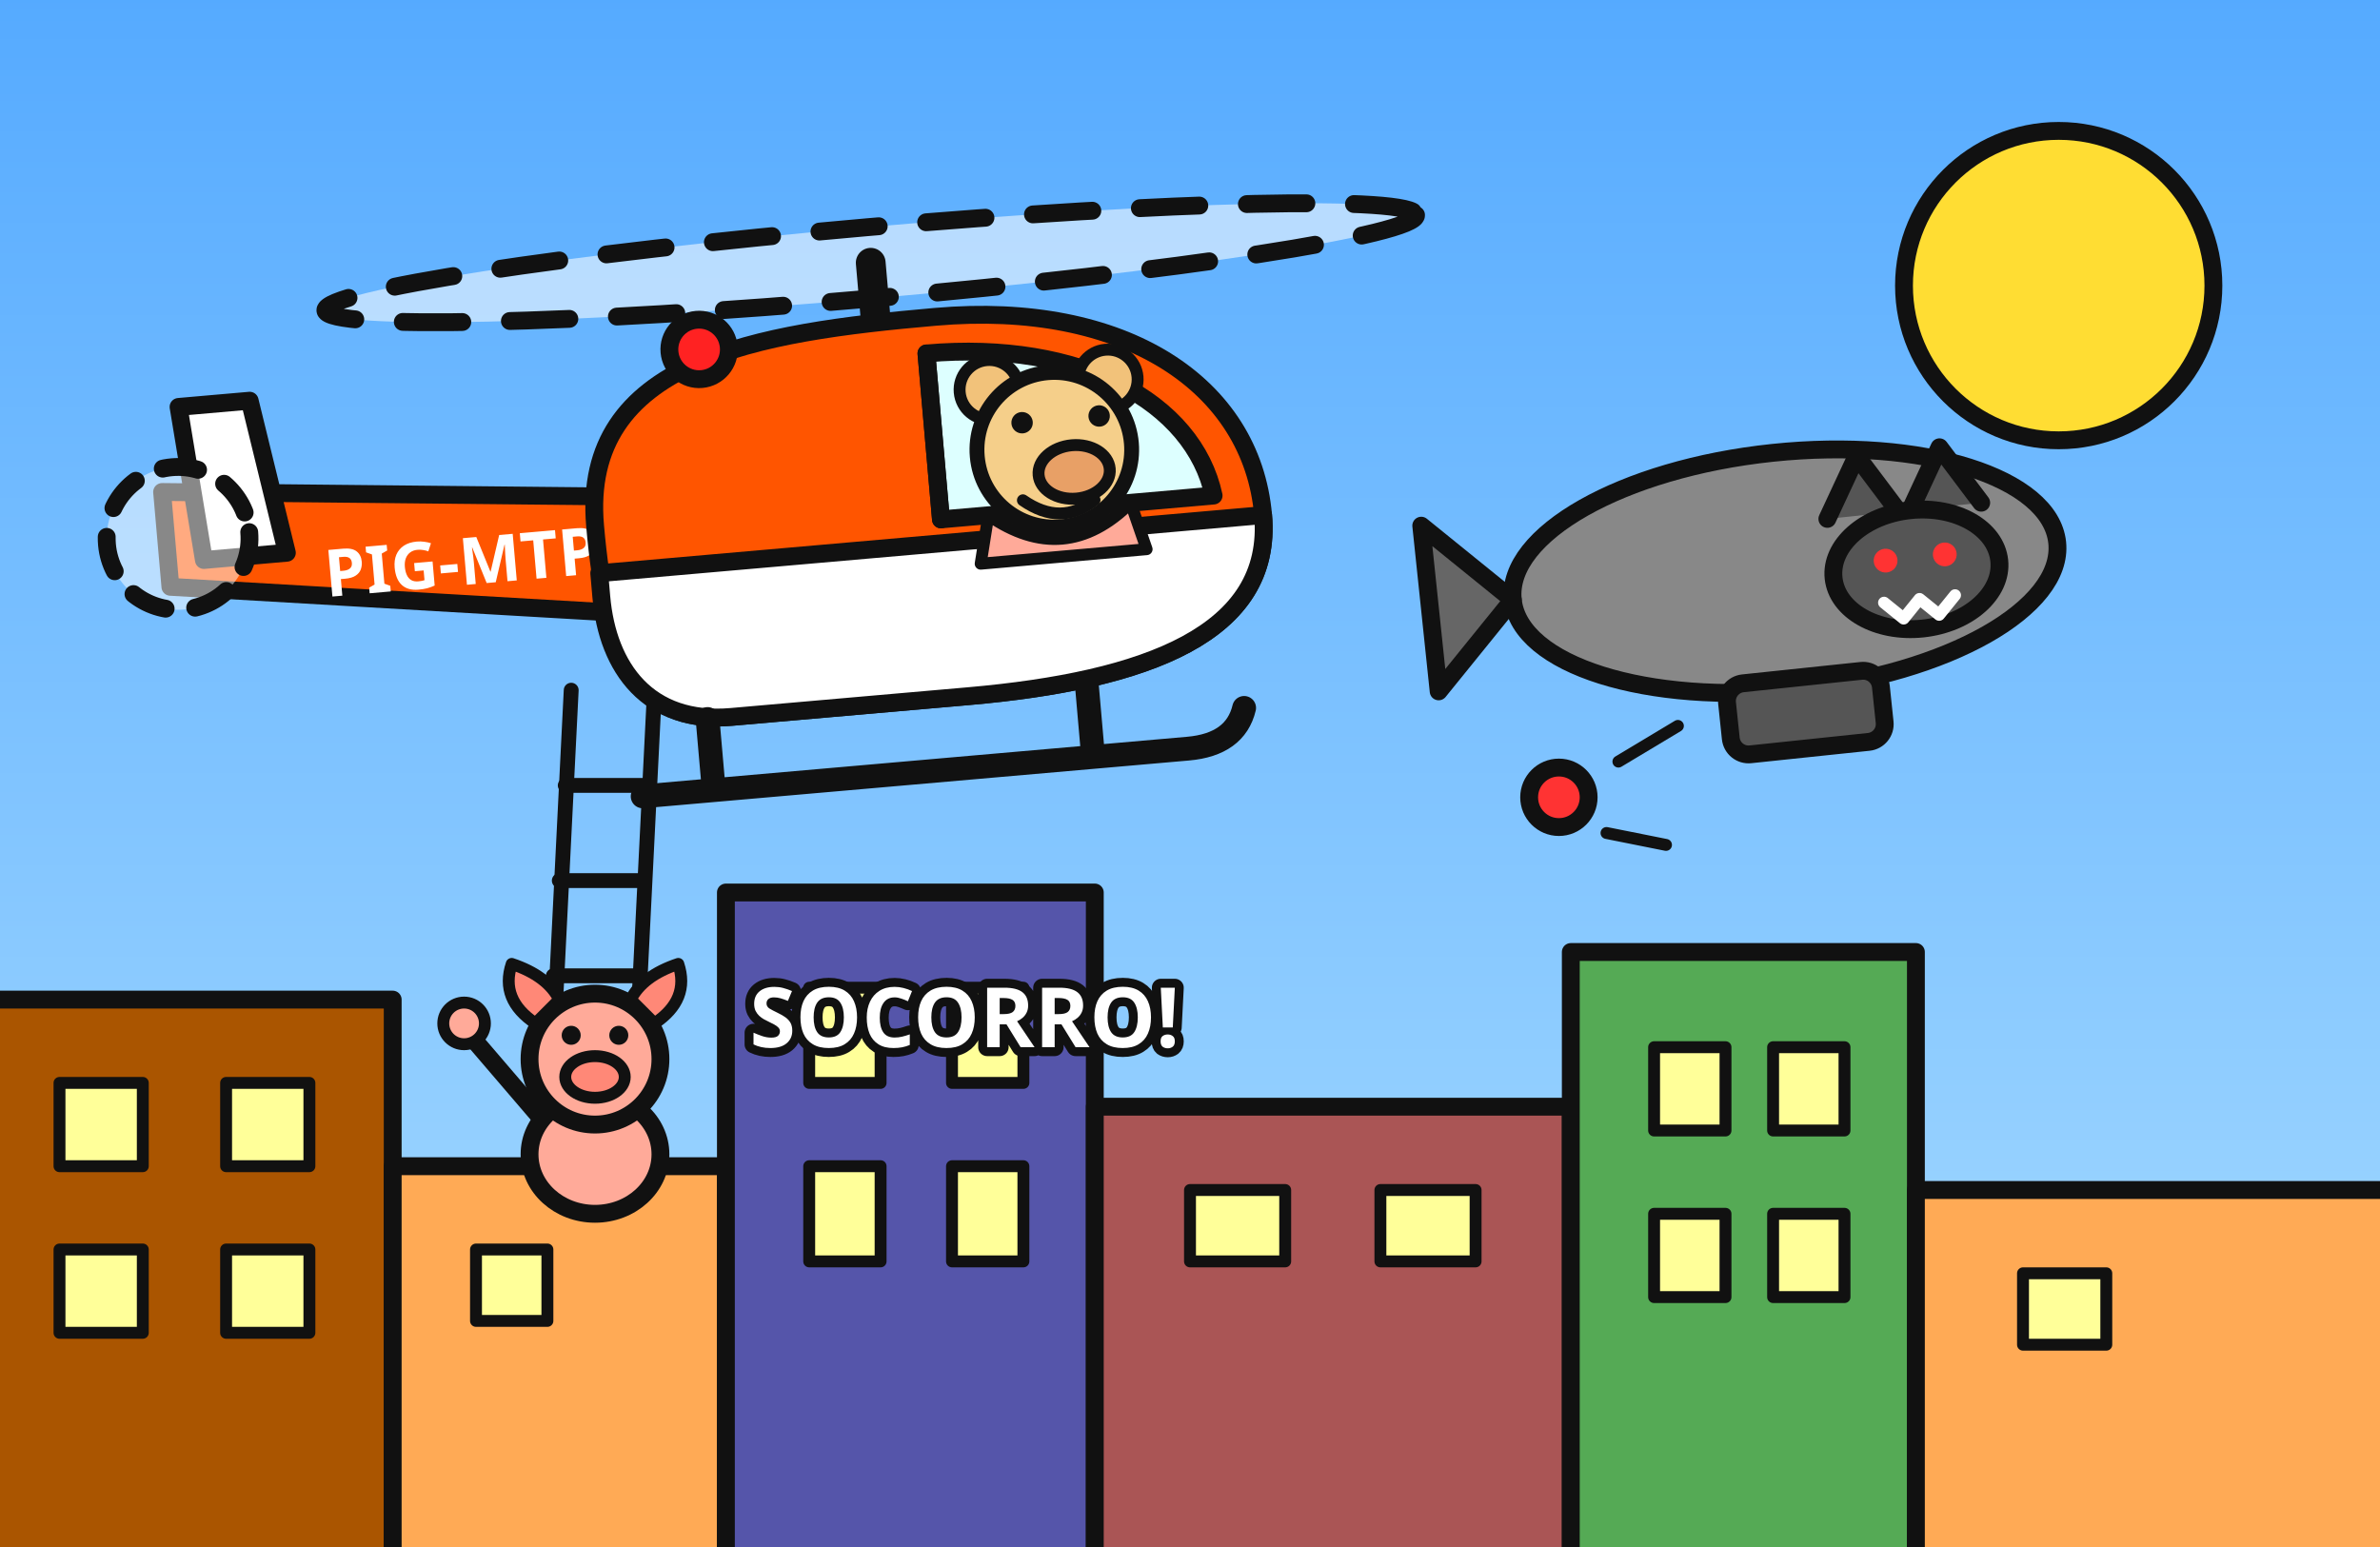
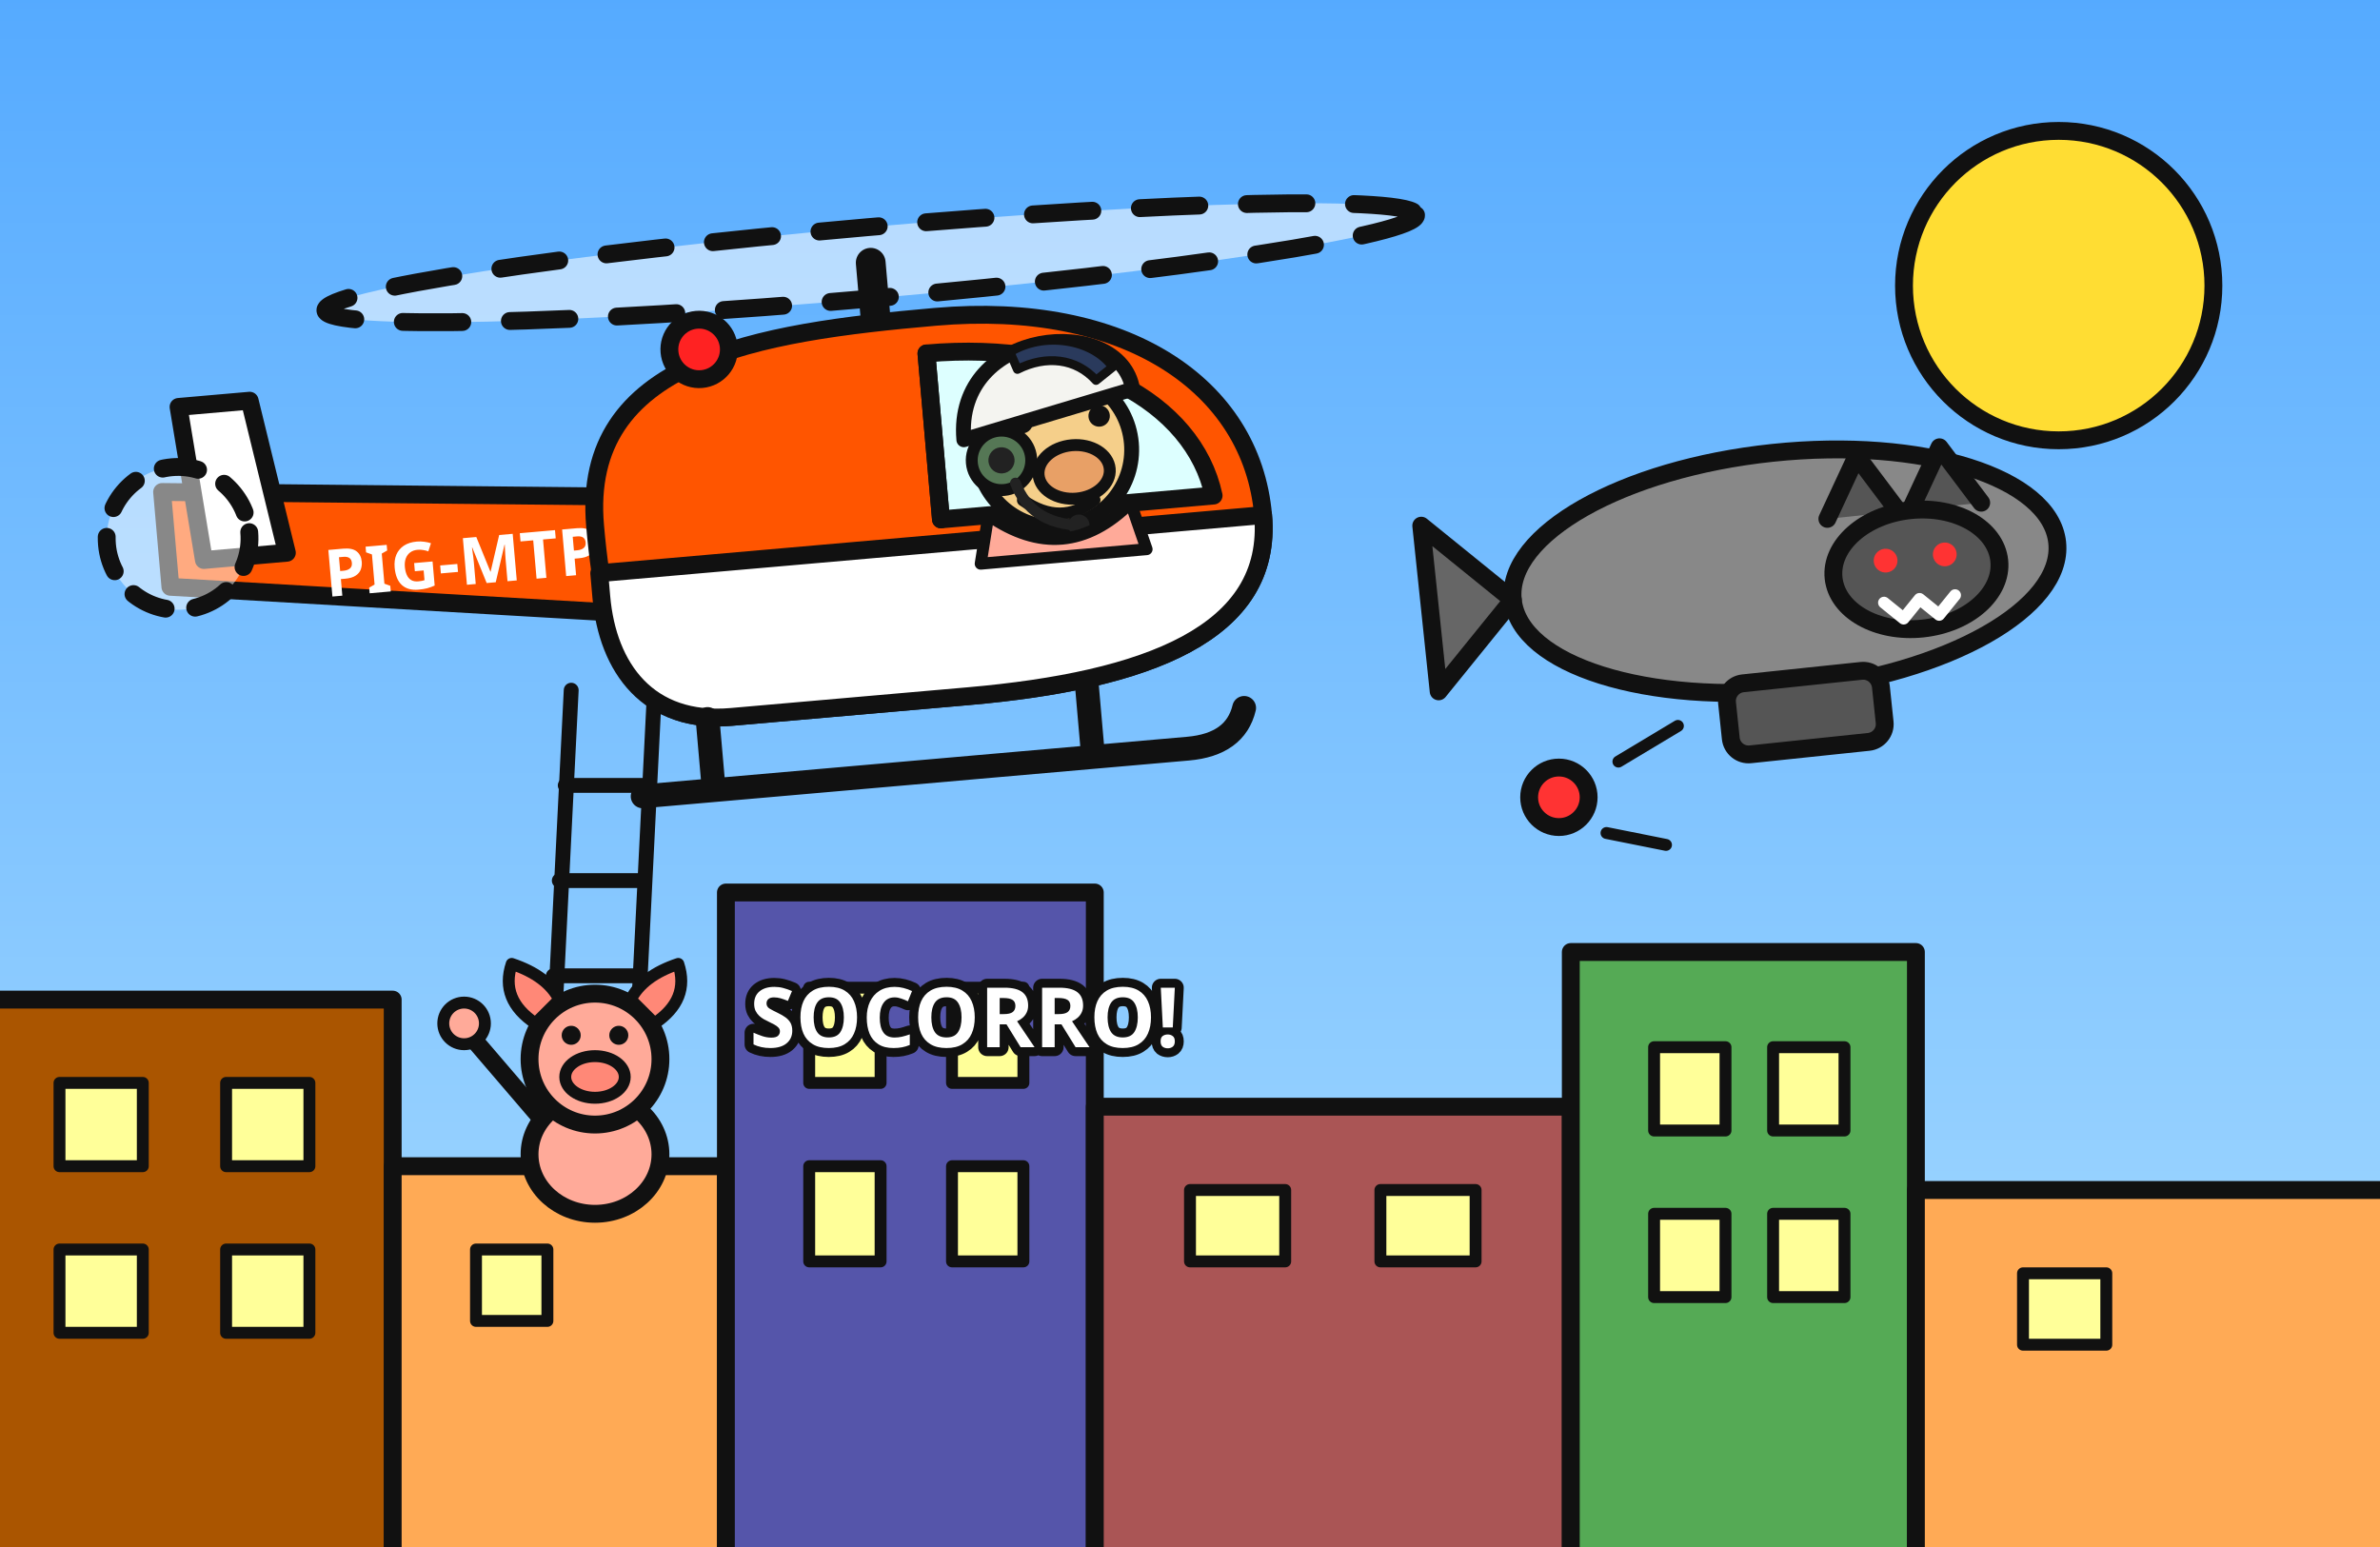
<svg xmlns="http://www.w3.org/2000/svg" viewBox="0 0 400 260" role="img" aria-labelledby="t">
  <defs>
    <linearGradient id="sky" x1="0" y1="0" x2="0" y2="1">
      <stop offset="0" stop-color="#55aaff" />
      <stop offset="1" stop-color="#aaddff" />
    </linearGradient>
  </defs>
  <g stroke="#111" stroke-width="3" stroke-linejoin="round" stroke-linecap="round">
    <rect width="400" height="260" fill="url(#sky)" stroke="none" />
    <circle cx="346" cy="48" r="26" fill="#ffdd33" />
    <g transform="translate(300 96) rotate(-6)">
      <ellipse cx="0" cy="0" rx="46" ry="20" fill="#888" />
      <path d="M-46 0 l-14 -14 v28 z" fill="#666" />
      <rect x="-12" y="18" width="26" height="12" rx="3" fill="#555" />
      <path d="M8 -8 l6 -10 l6 10 M22 -8 l6 -10 l6 10" fill="#555" />
      <ellipse cx="22" cy="2" rx="14" ry="10" fill="#555" />
      <circle cx="17" cy="0" r="2" fill="#ff3333" stroke="none" />
      <circle cx="27" cy="0" r="2" fill="#ff3333" stroke="none" />
      <path d="M16 7 l3 3 l3 -3 l3 3 l3 -3" fill="none" stroke="#fff" stroke-width="2" />
    </g>
    <circle cx="262" cy="134" r="5" fill="#ff3333" />
    <path d="M272 128 l10 -6 M270 140 l10 2" fill="none" stroke-width="2" />
    <rect x="-4" y="168" width="70" height="96" fill="#aa5500" />
    <rect x="66" y="196" width="56" height="68" fill="#ffaa55" />
    <rect x="122" y="150" width="62" height="114" fill="#5555aa" />
    <rect x="184" y="186" width="80" height="78" fill="#aa5555" />
    <rect x="264" y="160" width="58" height="104" fill="#55aa55" />
    <rect x="322" y="200" width="82" height="64" fill="#ffaa55" />
    <g fill="#ffff99" stroke-width="2">
      <rect x="10" y="182" width="14" height="14" />
      <rect x="38" y="182" width="14" height="14" />
      <rect x="10" y="210" width="14" height="14" />
      <rect x="38" y="210" width="14" height="14" />
      <rect x="136" y="166" width="12" height="16" />
      <rect x="160" y="166" width="12" height="16" />
      <rect x="136" y="196" width="12" height="16" />
      <rect x="160" y="196" width="12" height="16" />
      <rect x="278" y="176" width="12" height="14" />
      <rect x="298" y="176" width="12" height="14" />
      <rect x="278" y="204" width="12" height="14" />
      <rect x="298" y="204" width="12" height="14" />
      <rect x="80" y="210" width="12" height="12" />
      <rect x="200" y="200" width="16" height="12" />
      <rect x="232" y="200" width="16" height="12" />
      <rect x="340" y="214" width="14" height="12" />
    </g>
    <g stroke-width="2.5">
      <path d="M96 116 L92 196 M110 116 L106 196" fill="none" />
      <path d="M95 132 h14 M94 148 h14 M93 164 h14 M93 180 h14" fill="none" />
    </g>
    <g transform="translate(100 186)">
      <ellipse cx="0" cy="8" rx="11" ry="10" fill="#ffaa99" />
      <circle cx="0" cy="-8" r="11" fill="#ffaa99" />
      <path d="M-10 -14 q-6 -4 -4 -10 q6 2 8 6 z M10 -14 q6 -4 4 -10 q-6 2 -8 6 z" fill="#ff8877" stroke-width="2" />
      <ellipse cx="0" cy="-5" rx="5" ry="3.5" fill="#ff8877" stroke-width="2" />
      <circle cx="-4" cy="-12" r="1.6" fill="#111" stroke="none" />
      <circle cx="4" cy="-12" r="1.6" fill="#111" stroke="none" />
      <path d="M-9 2 l-12 -14" fill="none" />
      <circle cx="-22" cy="-14" r="3.5" fill="#ffaa99" stroke-width="2" />
    </g>
    <text x="126" y="176" font-family="Arial Black, Impact, sans-serif" font-weight="900" font-size="14" fill="#fff" stroke="#111" stroke-width="3" paint-order="stroke">SOCORRO!</text>
    <g transform="translate(150 86) rotate(-5)">
      <ellipse cx="0" cy="-42" rx="92" ry="6" fill="#fff" fill-opacity="0.55" stroke-dasharray="10 8" />
      <path d="M0 -42 v14" fill="none" stroke-width="5" />
      <path d="M-40 -6 L-122 -14 L-122 2 L-40 14 z" fill="#ff5500" />
      <path d="M-118 -28 l12 0 l4 26 l-14 0 z" fill="#fff" />
      <circle cx="-120" cy="-6" r="12" fill="#fff" fill-opacity="0.5" stroke-dasharray="6 5" />
      <text x="-96" y="6" font-family="Arial Black, Impact, sans-serif" font-weight="900" font-size="11" fill="#fff" stroke="none">PIG-MTP</text>
      <path d="M-50 -2 C-50 -30 -20 -32 10 -32 C42 -32 62 -16 62 6 C62 26 40 32 10 32 L-30 32 C-46 32 -50 20 -50 -2 z" fill="#ff5500" />
      <path d="M-50 10 C-50 22 -44 32 -30 32 L10 32 C40 32 62 26 62 6 L-50 6 z" fill="#fff" />
      <path d="M8 -26 C34 -26 52 -14 54 2 L8 2 z" fill="#ddffff" />
      <g transform="translate(28 -6)">
-         <circle cx="-10" cy="-13" r="5" fill="#f2c27a" stroke-width="2" />
-         <circle cx="10" cy="-13" r="5" fill="#f2c27a" stroke-width="2" />
        <circle cx="0" cy="-2" r="13" fill="#f5cf8a" stroke-width="2.5" />
        <ellipse cx="3" cy="2" rx="6" ry="4.5" fill="#e8a066" stroke-width="2" />
        <circle cx="-5" cy="-7" r="1.8" fill="#111" stroke="none" />
        <circle cx="8" cy="-7" r="1.8" fill="#111" stroke="none" />
        <path d="M-6 6 q6 5 12 1" fill="none" stroke-width="2" />
+         <path d="M-15 -5 C-15 -24 13 -24 14 -11 z" fill="#f4f4f0" stroke-width="2.5" />
+         <path d="M-6 -19 C0 -22 8 -20 11 -15 L8 -13 C5 -17 0 -18 -5 -16 z" fill="#2a3a5c" stroke-width="1.5" />
+         <circle cx="-9" cy="-1" r="5" fill="#557755" stroke-width="2" />
+         <circle cx="-9" cy="-1" r="2.2" fill="#222" stroke="none" />
+         <path d="M-7 3 q2 7 10 8" fill="none" stroke="#222" stroke-width="1.8" />
+         <circle cx="3" cy="11" r="1.8" fill="#222" stroke="none" />
        <path d="M-12 8 q12 10 24 0 l2 8 h-28 z" fill="#ffaa99" stroke-width="2" />
      </g>
      <path d="M8 -26 L8 2" fill="none" />
      <path d="M-34 32 v12 M30 32 v12 M-46 44 h92 q8 0 10 -6" fill="none" stroke-width="4" />
      <circle cx="-30" cy="-30" r="5" fill="#ff2222" />
    </g>
  </g>
</svg>
